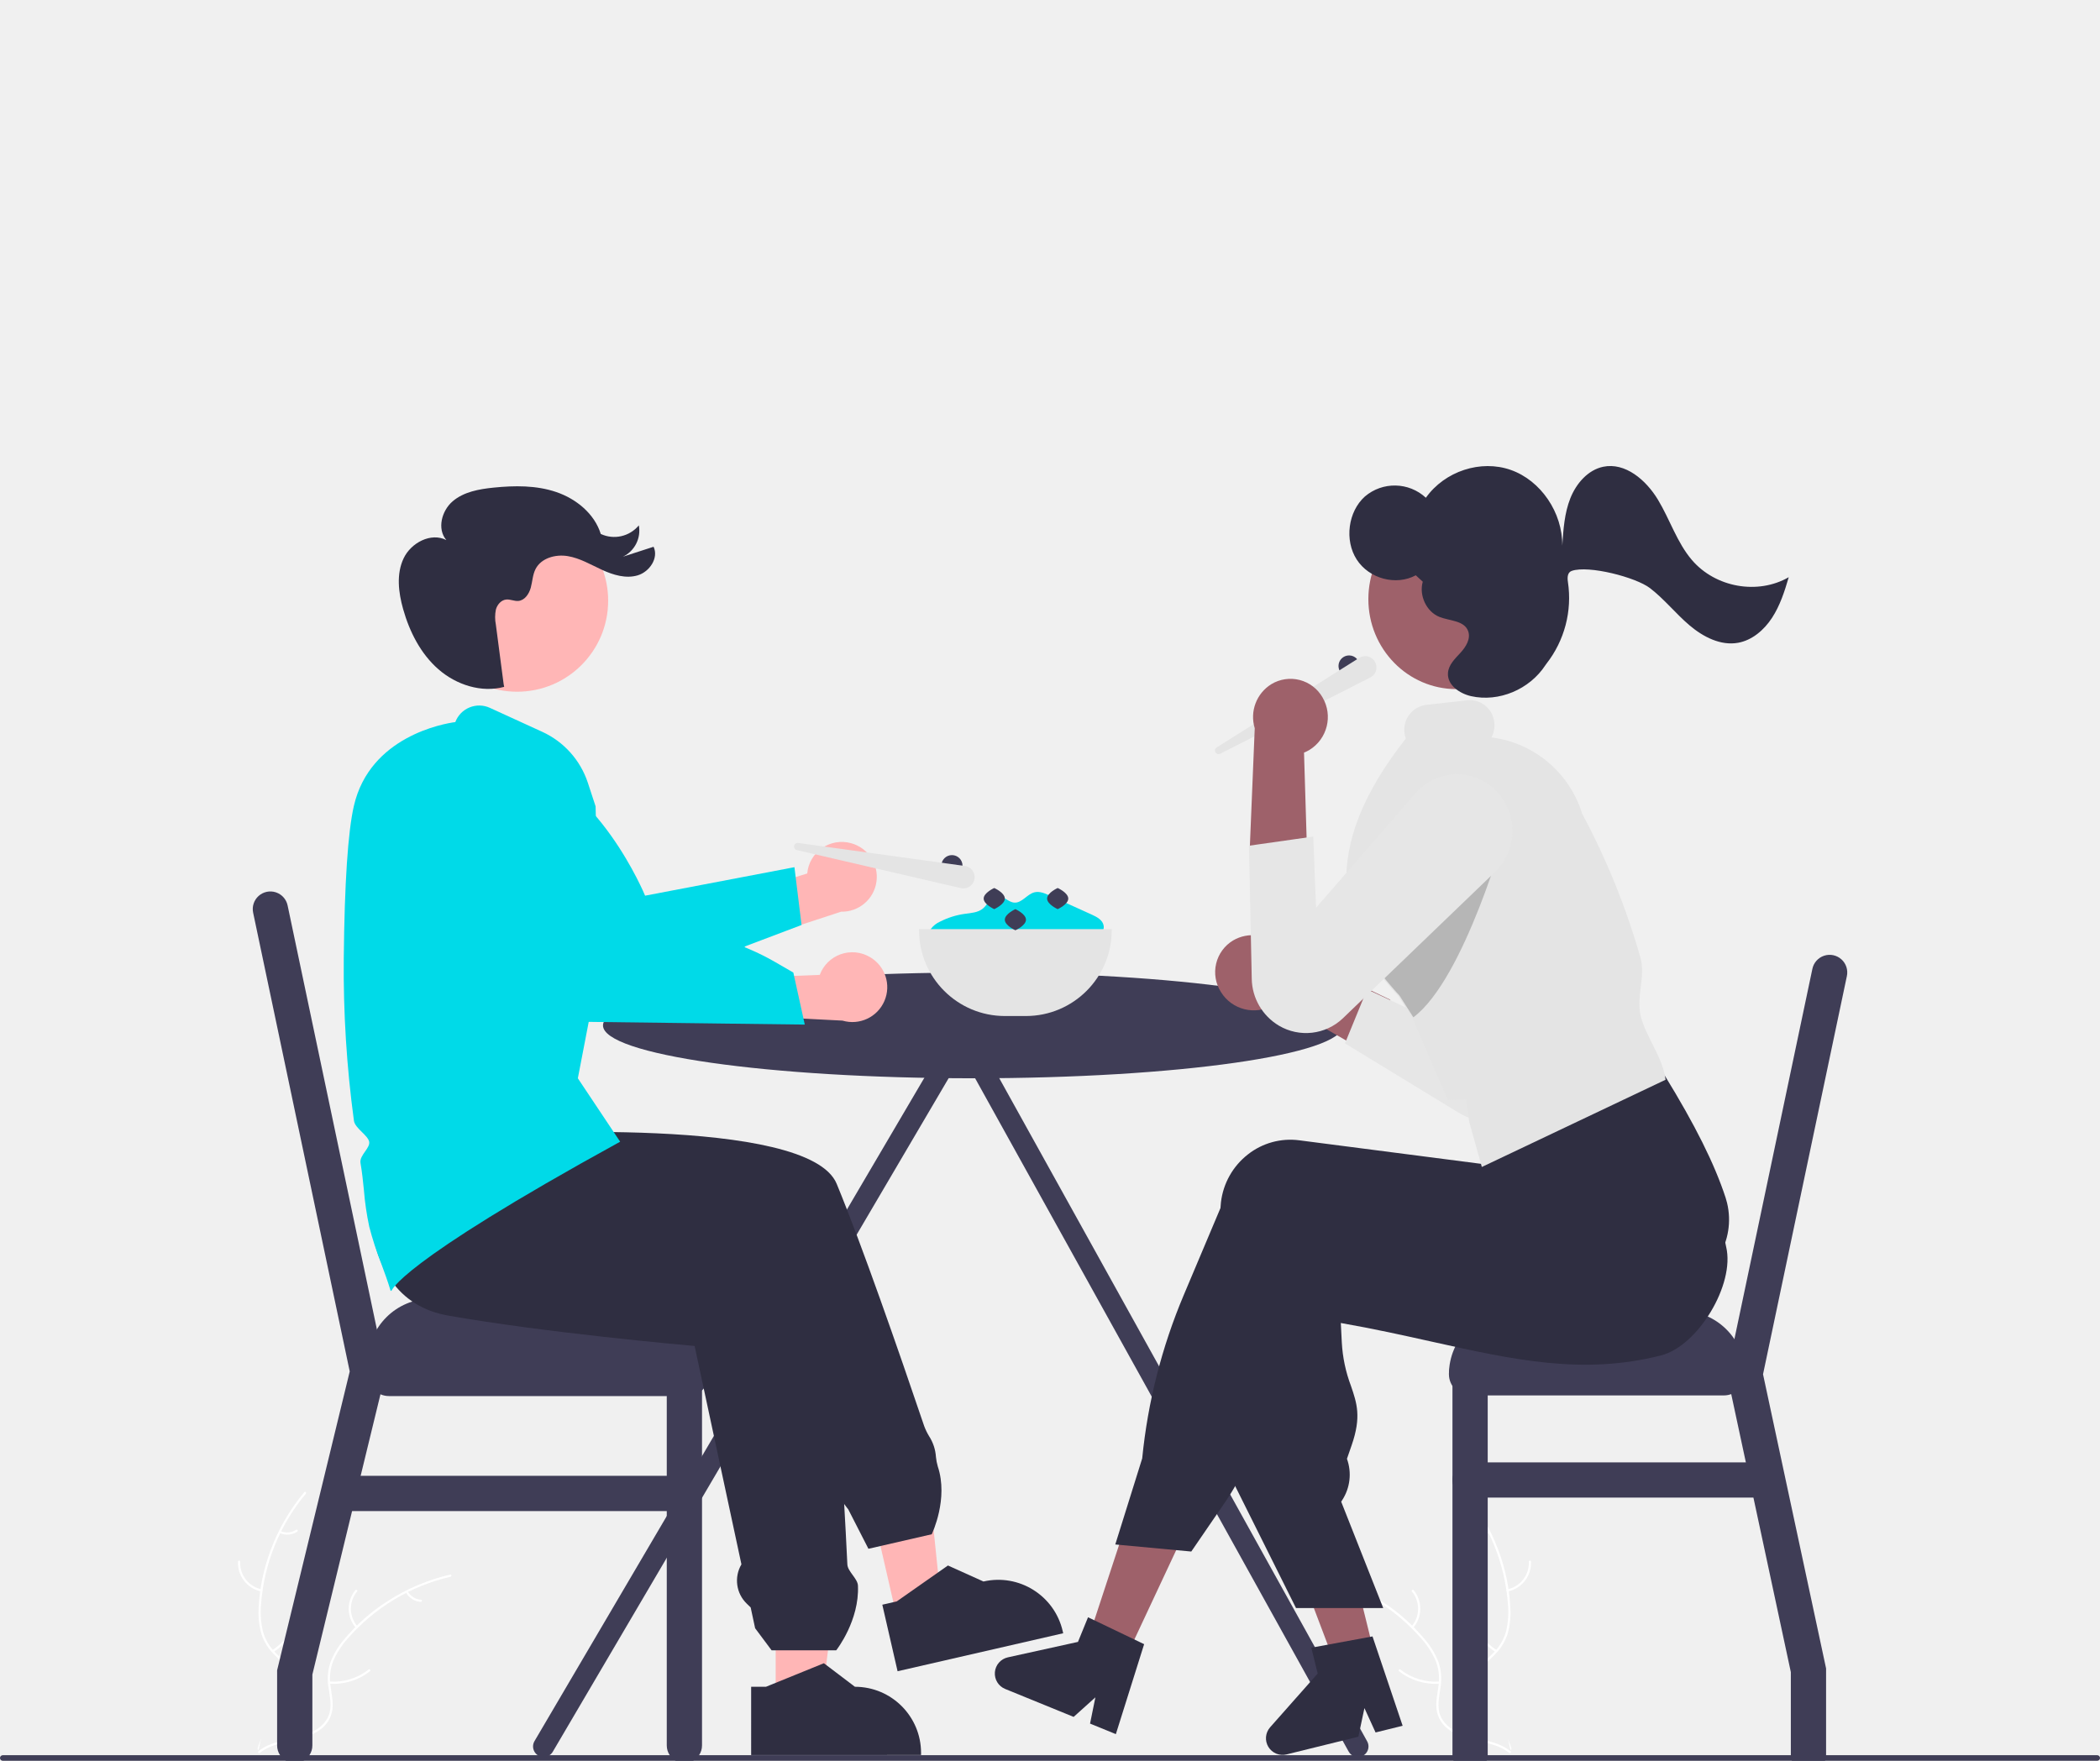
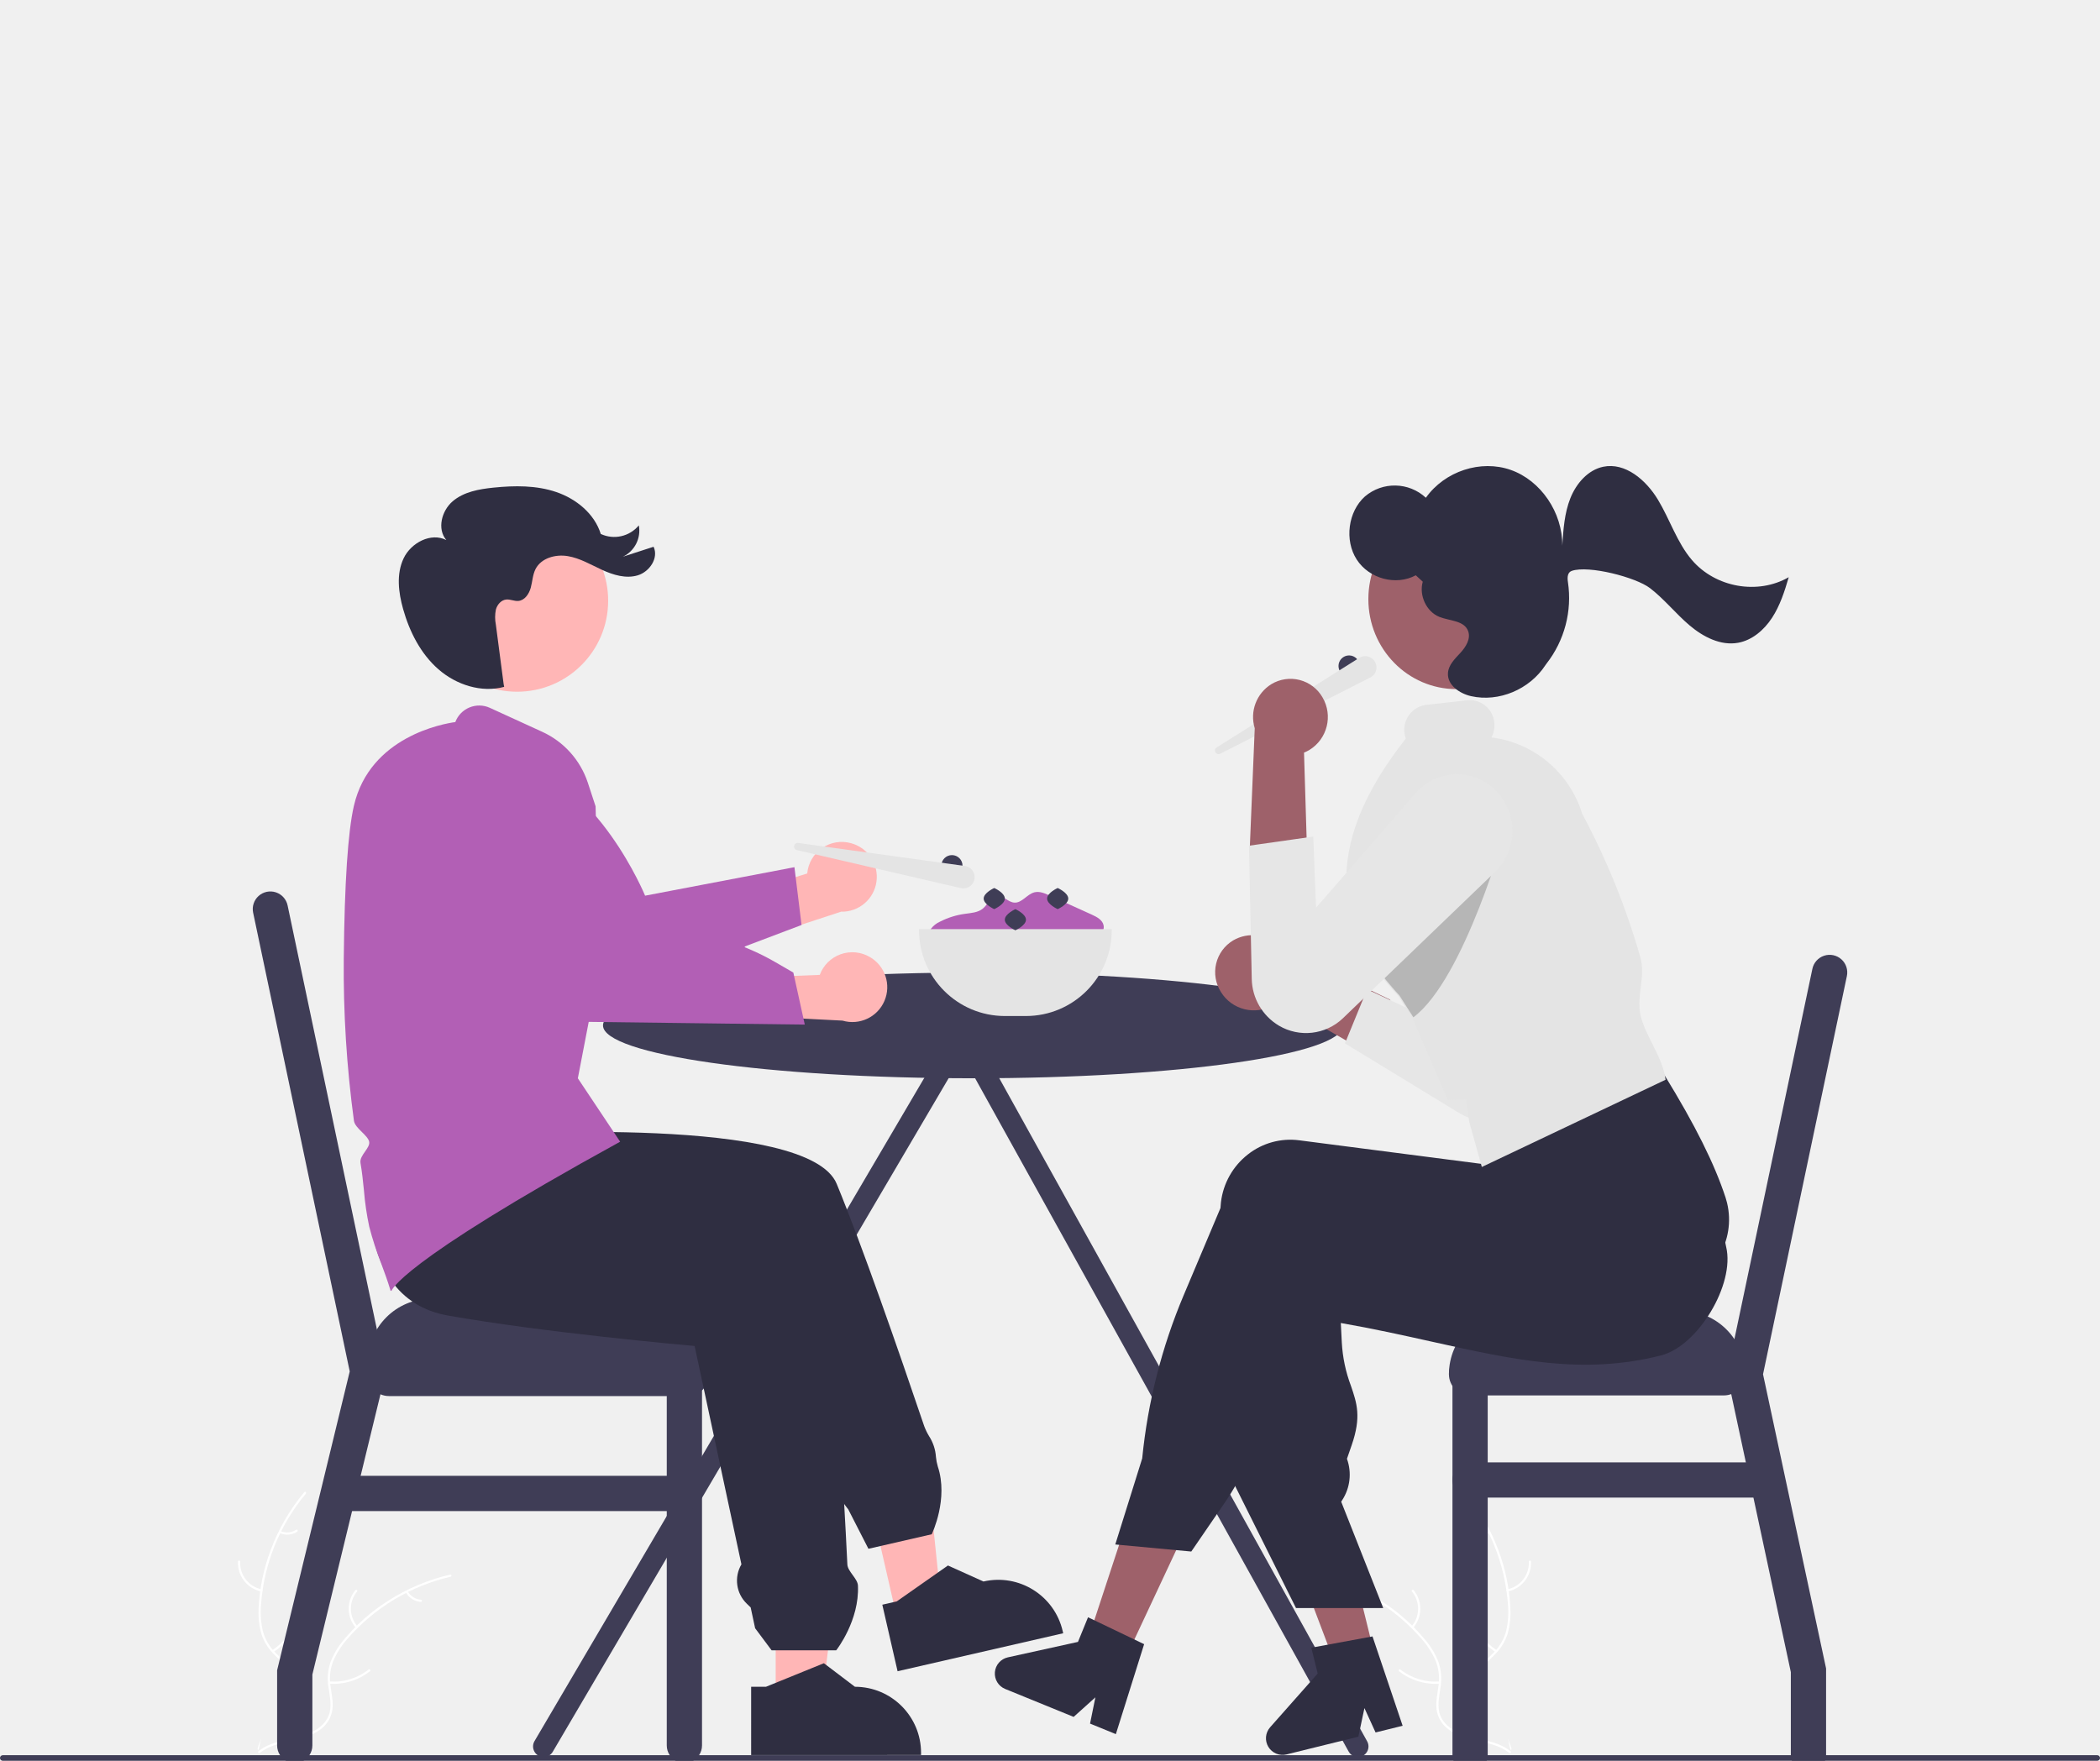
<svg xmlns="http://www.w3.org/2000/svg" id="a519a07b-146b-4858-b43d-d7595bfbc587" data-name="Layer 1" width="893.68" height="749.53" viewBox="0 0 893.68 749.53">
  <path d="M734.918,816.384,567.506,514.546a4.503,4.503,0,0,0-2.234-3.608,4.451,4.451,0,0,0-2.418-.584c-.027-.002-.054-0-.082-.002-.027.002-.055-0-.082.002a4.442,4.442,0,0,0-4.633,4.048L380.625,816.384a4.5,4.5,0,1,0,7.794,4.5L562.652,524.348,727.125,820.884a4.5,4.5,0,1,0,7.794-4.5Z" transform="translate(-153.1599 -75.23499)" fill="#3f3d56" />
  <polygon points="381.871 689.362 400.794 685.02 393.053 609.967 365.125 616.374 381.871 689.362" fill="#ffb6b6" />
  <path d="M549.661,728.34l-26.929,6.178-8.61-16.827-.488-.597a26.776,26.776,0,0,1-6.015-16.579L485.236,641.308l-1.83-.87a11.022,11.022,0,0,1-4.523-15.936l-2.37-6.268-66.862.123-.067-.019-82.106-23.032,8.621-51.391L359.196,558.444c7.611-.494,137.98-8.498,150.024,20.718,10.725,26.018,26.18,70.467,37.257,103.174a25.533,25.533,0,0,0,2.051,4.225,18.443,18.443,0,0,1,2.937,8.865,21.594,21.594,0,0,0,.783,4.056c4.604,13.762-2.41,28.494-2.481,28.642Z" transform="translate(-153.1599 -75.23499)" fill="#2f2e41" />
  <path d="M528.638,758.322l6.152-1.412,21.779-15.278,15.114,6.814.002-0a28.146,28.146,0,0,1,33.725,21.139l.204.891-70.478,16.17Z" transform="translate(-153.1599 -75.23499)" fill="#2f2e41" />
  <path d="M249.245,760.007c1.924-20.941,14.19-41.907,33.864-49.334a96.89,96.89,0,0,0,2.14,66.487c3.322,8.17,7.868,16.911,5.26,25.336-1.622,5.242-5.871,9.35-10.683,11.988-4.812,2.638-10.204,3.994-15.528,5.325l-1.027.907C254.144,801.771,247.321,780.948,249.245,760.007Z" transform="translate(-153.1599 -75.23499)" fill="#f0f0f0" />
  <path d="M283.319,711.061a82.814,82.814,0,0,0-19.081,47.245,35.663,35.663,0,0,0,.764,11.148,20.454,20.454,0,0,0,5.389,9.319c2.373,2.444,5.083,4.67,6.82,7.648a12.524,12.524,0,0,1,.94,10.199c-1.314,4.199-4.059,7.675-6.861,10.981-3.111,3.671-6.401,7.434-7.621,12.208-.148.578-1.036.315-.889-.262,2.121-8.305,9.959-13.235,13.53-20.768,1.666-3.515,2.283-7.554.5-11.15-1.56-3.145-4.352-5.443-6.776-7.897a21.826,21.826,0,0,1-5.609-8.915,32.969,32.969,0,0,1-1.19-11.077,80.345,80.345,0,0,1,5.081-24.592,84.283,84.283,0,0,1,14.368-24.761c.382-.456,1.015.222.635.675Z" transform="translate(-153.1599 -75.23499)" fill="#fff" />
  <path d="M264.308,752.692a12.425,12.425,0,0,1-9.871-12.705.464.464,0,0,1,.927.017,11.505,11.505,0,0,0,9.206,11.8c.584.119.319,1.008-.262.889Z" transform="translate(-153.1599 -75.23499)" fill="#fff" />
  <path d="M269.025,777.692a23.948,23.948,0,0,0,10.246-14.128c.15-.578,1.039-.315.889.262a24.909,24.909,0,0,1-10.692,14.68c-.504.321-.944-.495-.443-.814Z" transform="translate(-153.1599 -75.23499)" fill="#fff" />
  <path d="M272.546,726.985a7.033,7.033,0,0,0,6.651-.552c.5-.327.94.489.443.814a7.881,7.881,0,0,1-7.356.627.479.479,0,0,1-.313-.576.466.466,0,0,1,.576-.313Z" transform="translate(-153.1599 -75.23499)" fill="#fff" />
  <path d="M344.939,745.98c-.306.213-.612.427-.918.648a92.622,92.622,0,0,0-11.54,9.621c-.281.267-.562.542-.835.817A97.644,97.644,0,0,0,311.383,786.761a94.824,94.824,0,0,0-4.76,13.599c-1.711,6.418-3.056,13.512-6.681,18.833a16.267,16.267,0,0,1-1.216,1.604L264.458,821.898c-.079-.037-.158-.065-.238-.102l-1.366.107c.047-.244.101-.496.149-.74.027-.142.061-.284.088-.425.02-.095.041-.189.054-.276.007-.032.014-.063.021-.087.013-.086.034-.165.047-.244q.449-2.116.928-4.233c-0-.008-0-.008.007-.016a139.425,139.425,0,0,1,10.738-31.165c.147-.294.294-.596.457-.891a90.484,90.484,0,0,1,7.728-12.583,79.992,79.992,0,0,1,5.129-6.261,66.518,66.518,0,0,1,16.237-12.997c12.082-6.884,26.231-9.827,39.493-6.285C344.268,745.79,344.6,745.881,344.939,745.98Z" transform="translate(-153.1599 -75.23499)" fill="#f0f0f0" />
  <path d="M344.876,746.418a82.814,82.814,0,0,0-43.679,26.235,35.663,35.663,0,0,0-6.102,9.361,20.454,20.454,0,0,0-1.308,10.685c.423,3.38,1.247,6.789.84,10.213a12.524,12.524,0,0,1-5.39,8.709c-3.577,2.561-7.862,3.684-12.09,4.637-4.694,1.058-9.587,2.082-13.434,5.159-.466.373-1.017-.372-.552-.745,6.694-5.353,15.92-4.572,23.306-8.436,3.447-1.803,6.371-4.656,7.112-8.602.648-3.45-.198-6.966-.656-10.385a21.826,21.826,0,0,1,.889-10.495,32.969,32.969,0,0,1,5.719-9.561A80.345,80.345,0,0,1,318.396,756.616,84.283,84.283,0,0,1,344.775,745.496c.58-.134.677.788.101.921Z" transform="translate(-153.1599 -75.23499)" fill="#fff" />
  <path d="M304.632,768.211a12.425,12.425,0,0,1-.232-16.087c.381-.459,1.112.112.73.571a11.505,11.505,0,0,0,.246,14.964c.395.447-.352.996-.745.552Z" transform="translate(-153.1599 -75.23499)" fill="#fff" />
  <path d="M293.347,791.012a23.948,23.948,0,0,0,16.687-5.112c.467-.371,1.019.374.552.745a24.909,24.909,0,0,1-17.375,5.284c-.596-.047-.456-.963.136-.917Z" transform="translate(-153.1599 -75.23499)" fill="#fff" />
  <path d="M326.687,752.645a7.033,7.033,0,0,0,5.643,3.563c.596.039.456.956-.136.917a7.881,7.881,0,0,1-6.251-3.928.479.479,0,0,1,.096-.648.466.466,0,0,1,.648.096Z" transform="translate(-153.1599 -75.23499)" fill="#fff" />
  <path d="M809.895,760.007c-1.924-20.941-14.19-41.907-33.864-49.334a96.89,96.89,0,0,1-2.14,66.487c-3.322,8.17-7.868,16.911-5.26,25.336,1.622,5.242,5.871,9.35,10.683,11.988,4.812,2.638,10.204,3.994,15.528,5.325l1.027.907C804.996,801.771,811.819,780.948,809.895,760.007Z" transform="translate(-153.1599 -75.23499)" fill="#f0f0f0" />
  <path d="M775.821,711.061a82.814,82.814,0,0,1,19.081,47.245,35.663,35.663,0,0,1-.764,11.148,20.454,20.454,0,0,1-5.389,9.319c-2.373,2.444-5.083,4.67-6.82,7.648a12.524,12.524,0,0,0-.94,10.199c1.314,4.199,4.059,7.675,6.861,10.981,3.111,3.671,6.401,7.434,7.621,12.208.148.578,1.036.315.889-.262-2.121-8.305-9.959-13.235-13.53-20.768-1.666-3.515-2.283-7.554-.5-11.15,1.56-3.145,4.352-5.443,6.776-7.897a21.826,21.826,0,0,0,5.609-8.915,32.97,32.97,0,0,0,1.19-11.077,80.345,80.345,0,0,0-5.081-24.592,84.283,84.283,0,0,0-14.368-24.761c-.382-.456-1.015.222-.635.675Z" transform="translate(-153.1599 -75.23499)" fill="#fff" />
  <path d="M794.832,752.692a12.425,12.425,0,0,0,9.871-12.705.464.464,0,0,0-.927.017,11.505,11.505,0,0,1-9.206,11.8c-.584.119-.319,1.008.262.889Z" transform="translate(-153.1599 -75.23499)" fill="#fff" />
  <path d="M790.115,777.692a23.948,23.948,0,0,1-10.246-14.128c-.15-.578-1.039-.315-.889.262a24.909,24.909,0,0,0,10.692,14.68c.504.321.944-.495.443-.814Z" transform="translate(-153.1599 -75.23499)" fill="#fff" />
  <path d="M786.594,726.985a7.033,7.033,0,0,1-6.651-.552c-.5-.327-.94.489-.443.814a7.881,7.881,0,0,0,7.356.627.479.479,0,0,0,.313-.576.466.466,0,0,0-.576-.313Z" transform="translate(-153.1599 -75.23499)" fill="#fff" />
  <path d="M714.201,745.98c.306.213.612.427.918.648a92.622,92.622,0,0,1,11.54,9.621c.281.267.562.542.835.817A97.644,97.644,0,0,1,747.757,786.761a94.824,94.824,0,0,1,4.76,13.599c1.711,6.418,3.056,13.512,6.681,18.833a16.268,16.268,0,0,0,1.216,1.604l34.268,1.101c.079-.037.158-.065.238-.102l1.366.107c-.047-.244-.101-.496-.149-.74-.027-.142-.061-.284-.088-.425-.02-.095-.041-.189-.054-.276-.007-.032-.014-.063-.021-.087-.013-.086-.034-.165-.047-.244q-.449-2.116-.928-4.233c0-.008 0-.008-.007-.016a139.425,139.425,0,0,0-10.738-31.165c-.147-.294-.294-.596-.457-.891a90.484,90.484,0,0,0-7.728-12.583,79.992,79.992,0,0,0-5.129-6.261,66.519,66.519,0,0,0-16.237-12.997c-12.082-6.884-26.231-9.827-39.493-6.285C714.872,745.79,714.54,745.881,714.201,745.98Z" transform="translate(-153.1599 -75.23499)" fill="#f0f0f0" />
  <path d="M714.264,746.418a82.814,82.814,0,0,1,43.679,26.235,35.663,35.663,0,0,1,6.102,9.361A20.454,20.454,0,0,1,765.353,792.698c-.423,3.38-1.247,6.789-.84,10.213a12.524,12.524,0,0,0,5.39,8.709c3.577,2.561,7.862,3.684,12.09,4.637,4.694,1.058,9.587,2.082,13.434,5.159.466.373,1.017-.372.552-.745-6.694-5.353-15.92-4.572-23.306-8.436-3.447-1.803-6.371-4.656-7.112-8.602-.648-3.45.198-6.966.656-10.385a21.826,21.826,0,0,0-.889-10.495,32.969,32.969,0,0,0-5.719-9.561A80.345,80.345,0,0,0,740.744,756.616,84.283,84.283,0,0,0,714.365,745.496c-.58-.134-.677.788-.101.921Z" transform="translate(-153.1599 -75.23499)" fill="#fff" />
  <path d="M754.508,768.211a12.425,12.425,0,0,0,.232-16.087c-.381-.459-1.112.112-.73.571a11.505,11.505,0,0,1-.246,14.964c-.395.447.352.996.745.552Z" transform="translate(-153.1599 -75.23499)" fill="#fff" />
  <path d="M765.793,791.012a23.948,23.948,0,0,1-16.687-5.112c-.467-.371-1.019.374-.552.745a24.909,24.909,0,0,0,17.375,5.284c.596-.047.456-.963-.136-.917Z" transform="translate(-153.1599 -75.23499)" fill="#fff" />
  <path d="M732.453,752.645a7.033,7.033,0,0,1-5.643,3.563c-.596.039-.456.956.136.917a7.881,7.881,0,0,0,6.251-3.928.479.479,0,0,0-.096-.648.466.466,0,0,0-.648.096Z" transform="translate(-153.1599 -75.23499)" fill="#fff" />
  <path d="M1046.84,823.575a1.193,1.193,0,0,1-1.19,1.19H154.35a1.19,1.19,0,1,1,0-2.38h891.3A1.193,1.193,0,0,1,1046.84,823.575Z" transform="translate(-153.1599 -75.23499)" fill="#3f3d56" />
  <circle cx="574.112" cy="283.5" r="4.5" fill="#3f3d56" />
  <path d="M670.923,393.397l60.667-38.114a4.796,4.796,0,1,1,4.725,8.336l-63.869,32.465a1.546,1.546,0,0,1-1.523-2.687Z" transform="translate(-153.1599 -75.23499)" fill="#e4e4e4" />
-   <path d="M549.212,475.467a4.202,4.202,0,0,1,.069-4.79,9.891,9.891,0,0,1,3.966-3.145,33.101,33.101,0,0,1,10.349-3.27c2.74-.389,5.731-.513,7.857-2.286,2.112-1.761,3.289-5.054,6.025-5.329,2.645-.266,4.679,2.629,7.331,2.809,3.269.222,5.41-3.605,8.591-4.39,2.13-.525,4.319.402,6.317,1.308l11.987,5.438,6.144,2.787c2.146.974,4.566,2.285,4.972,4.606.557,3.19-2.991,5.441-6.024,6.573a96.97,96.97,0,0,1-67.125.008" transform="translate(-153.1599 -75.23499)" fill="#00dae8" />
+   <path d="M549.212,475.467a4.202,4.202,0,0,1,.069-4.79,9.891,9.891,0,0,1,3.966-3.145,33.101,33.101,0,0,1,10.349-3.27c2.74-.389,5.731-.513,7.857-2.286,2.112-1.761,3.289-5.054,6.025-5.329,2.645-.266,4.679,2.629,7.331,2.809,3.269.222,5.41-3.605,8.591-4.39,2.13-.525,4.319.402,6.317,1.308l11.987,5.438,6.144,2.787c2.146.974,4.566,2.285,4.972,4.606.557,3.19-2.991,5.441-6.024,6.573a96.97,96.97,0,0,1-67.125.008" transform="translate(-153.1599 -75.23499)" fill="#b25fb5" />
  <ellipse cx="414.112" cy="436.5" rx="157.5" ry="22.5" fill="#3f3d56" />
  <rect x="616.612" y="576" width="126" height="18" rx="9" fill="#3f3d56" />
  <path d="M939.111,490.775l-35.67,169.45,9.29,43.37,17.54,81.85v36.79a.776.776,0,0,1-.01.15,6.935,6.935,0,0,1-.44,2.38H915.722a6.935,6.935,0,0,1-.44-2.38.775.775,0,0,1-.01-.15v-35.21l-15.92-74.29-3.22-15-6.23-29.07-1.8-8.42v-.01l1.78-8.44,1.37-6.51,33.18-157.59a7.5,7.5,0,1,1,14.68,3.08Z" transform="translate(-153.1599 -75.23499)" fill="#3f3d56" />
  <path d="M786.272,660.235v162a.776.776,0,0,1-.01.15,6.935,6.935,0,0,1-.44,2.38H771.722a6.935,6.935,0,0,1-.44-2.38.775.775,0,0,1-.01-.15v-162a7.5,7.5,0,0,1,15,0Z" transform="translate(-153.1599 -75.23499)" fill="#3f3d56" />
  <path d="M643.612,558h72a27,27,0,0,1,27,27v0a0,0,0,0,1,0,0h-126a0,0,0,0,1,0,0v0A27,27,0,0,1,643.612,558Z" fill="#3f3d56" />
  <path d="M904.772,712.735h-126a7.5,7.5,0,0,1,0-15h126a7.5,7.5,0,0,1,0,15Z" transform="translate(-153.1599 -75.23499)" fill="#3f3d56" />
  <rect x="309.681" y="648.78" width="145.091" height="20.727" rx="9" transform="translate(611.2922 1243.053) rotate(-180)" fill="#3f3d56" />
  <path d="M317.372,659.265l-2.3,9.48-8.44,34.72-3.64,15-16.9,69.58v30.19a7.392,7.392,0,0,1-1.26,4.15,7.241,7.241,0,0,1-2.57,2.38h-7.34a7.242,7.242,0,0,1-2.57-2.38,7.393,7.393,0,0,1-1.26-4.15v-31.99l18.78-77.3L301.992,659.025l-41.1-195.25a7.495,7.495,0,1,1,14.67-3.08l37.99,180.43,1.75,8.32,2.04,9.7Z" transform="translate(-153.1599 -75.23499)" fill="#3f3d56" />
  <path d="M451.912,659.145v159.09a7.389,7.389,0,0,1-1.26,4.15,7.242,7.242,0,0,1-2.57,2.38h-7.35a7.299,7.299,0,0,1-2.56-2.38,7.392,7.392,0,0,1-1.26-4.15V659.145a7.5,7.5,0,1,1,15,0Z" transform="translate(-153.1599 -75.23499)" fill="#3f3d56" />
  <path d="M309.681,628.053H454.772a0,0,0,0,1,0,0v4.091a27,27,0,0,1-27,27h-91.091a27,27,0,0,1-27-27v-4.091A0,0,0,0,1,309.681,628.053Z" transform="translate(611.2922 1211.962) rotate(-180)" fill="#3f3d56" />
  <path d="M444.408,718.462H299.317a7.5,7.5,0,0,1,0-15H444.408a7.5,7.5,0,0,1,0,15Z" transform="translate(-153.1599 -75.23499)" fill="#3f3d56" />
  <polygon points="477.713 708.651 461.95 701.112 483.603 635.223 506.869 646.349 477.713 708.651" fill="#9e616a" />
  <polygon points="584.542 702.683 567.592 706.865 543.033 642.018 568.051 635.845 584.542 702.683" fill="#9e616a" />
  <path d="M672.735,497.502a16.433,16.433,0,0,0,22.262,5.585,15.742,15.742,0,0,0,2.112-1.531l49.836,28.6L744.781,500.798l-46.994-22.658a16.372,16.372,0,0,0-19.86-2.587A15.755,15.755,0,0,0,672.735,497.502Z" transform="translate(-153.1599 -75.23499)" fill="#9e616a" />
  <path d="M725.519,519.387l8.81,5.369,39.564,24.126a23.328,23.328,0,0,0,32.162-7.423,22.825,22.825,0,0,0,2.909-16.113L791.38,437.492a24.377,24.377,0,0,0-32-18.499,23.209,23.209,0,0,0-14.644,28.195l18.387,62.347-28.185-13.141Z" transform="translate(-153.1599 -75.23499)" fill="#e6e6e6" />
  <path d="M704.691,759.745l-27.124-54.399.003-.125,2.678-99.776c.033-.887.105-1.779.213-2.656A30.352,30.352,0,0,1,692.01,582.364a29.165,29.165,0,0,1,21.754-5.949l77.56,10.037,2.69-10.999.501-.183,74.314-27.235.428.697c9.733,15.836,16.537,47.47,18.39,56.788l.027.134c.039.196.062.315.071.35,3.826,15.901-11.982,42.241-27.729,46.2-33.17,8.455-62.836,1.86-97.186-5.778-12.317-2.74-25.047-5.571-39.069-8.019l.417,8.252a61.84,61.84,0,0,0,3.912,18.562c2.5,7.322,4.475,13.106.299,25.165l-2.02,5.833a19.884,19.884,0,0,1-2.045,17.629l-.406.621L741.805,759.735Z" transform="translate(-153.1599 -75.23499)" fill="#2f2e41" />
  <path d="M660.125,735.688l-32.345-3.006,11.459-36.647a239.265,239.265,0,0,1,17.674-69.517l15.63-37.042c.036-.824.105-1.654.206-2.467a30.347,30.347,0,0,1,11.548-20.425,29.181,29.181,0,0,1,21.753-5.949l77.446,10.022,3.373-28.311,74.334-9.947.34.554c12.993,21.14,21.242,37.69,25.959,52.083.237.734.447,1.483.627,2.229,3.852,16.008-5.763,32.238-21.434,36.179-39.935,10.182-87.957,9.899-151.096-.894L685.044,695.27a111.676,111.676,0,0,1-10.793,19.796Z" transform="translate(-153.1599 -75.23499)" fill="#2f2e41" />
  <ellipse cx="619.789" cy="255.037" rx="37.467" ry="38.302" fill="#9e616a" />
  <path d="M783.768,571.994l-5.376-19.259-1.322-9.5-7.727.258-15.165-35.003-5.89-9.23q-1.802-1.897-3.265-3.648a82.226,82.226,0,0,1-14.555-23.438,61.581,61.581,0,0,1-4.261-19.301c-1.099-19.558,7.145-40.25,25.206-63.254a10.854,10.854,0,0,1-.588-2.522,10.671,10.671,0,0,1,9.278-11.814l17.419-1.956a10.281,10.281,0,0,1,7.623,2.223,10.688,10.688,0,0,1,3.948,7.255,10.928,10.928,0,0,1-1.232,6.319,46.52,46.52,0,0,1,38.61,32.489A308.947,308.947,0,0,1,851.252,482.818c1.193,4.158.662,8.442.148,12.585-.474,3.827-.965,7.785-.14,11.729.839,4.012,2.857,8.036,4.994,12.297,2.448,4.88,4.978,9.926,5.662,15.069l.048.361Z" transform="translate(-153.1599 -75.23499)" fill="#e4e4e4" />
  <path d="M730.931,471.984a81.957,81.957,0,0,0,14.476,23.306c1.045,1.248,2.148,2.473,3.303,3.701l5.927,9.3c21.848-16.377,39.55-80.858,39.55-80.858l-24.651-4.795Z" transform="translate(-153.1599 -75.23499)" opacity="0.2" style="isolation:isolate" />
  <path d="M716.007,372.152a16.471,16.471,0,0,1-5.562,22.29,15.804,15.804,0,0,1-2.345,1.15l1.745,57.435-24.872-15.657,2.156-52.141a16.425,16.425,0,0,1,7.075-18.763A15.719,15.719,0,0,1,716.007,372.152Z" transform="translate(-153.1599 -75.23499)" fill="#9e616a" />
  <path d="M712.031,431.347l-27.352,3.889,1.176,56.642a23.699,23.699,0,0,0,11.586,19.972h0a22.708,22.708,0,0,0,27.125-3.08l64.575-62.112a24.484,24.484,0,0,0,1.804-33.62h0a23.22,23.22,0,0,0-33.268-2.278,23.822,23.822,0,0,0-1.818,1.811l-42.639,49.052Z" transform="translate(-153.1599 -75.23499)" fill="#e6e6e6" />
  <polygon points="330.104 725.568 349.518 725.567 358.754 650.683 330.101 650.684 330.104 725.568" fill="#ffb6b6" />
  <circle cx="220.061" cy="255.703" r="38.748" fill="#ffb6b6" />
  <path d="M509.014,777.735H481.522l-7.009-9.395-1.897-8.852-1.633-1.58a13.628,13.628,0,0,1-2.298-16.76l-19.925-92.961c-5.218-.459-64.069-5.721-104.978-12.961-10.47-1.853-18.644-6.942-24.296-15.126-13.888-20.111-7.939-52.651-7.877-52.977l.069-.363.367-.042,95.555-10.725.129.061c3.171,1.502,77.801,36.932,89.997,49.127,5.507,5.507,17.794,38.228,20.545,73.014.493,6.231-1.281,12.578-2.995,18.716-1.605,5.743-3.263,11.681-2.936,17.294.506,8.662.985,17.748,1.425,27.005.07,1.475,1.182,3.002,2.256,4.478,1.123,1.542,2.183,2.999,2.251,4.524.653,14.784-9.009,27.208-9.107,27.332Z" transform="translate(-153.1599 -75.23499)" fill="#2f2e41" />
  <path d="M515.274,434.144a14.761,14.761,0,0,0-18.593,12.907l-32.195,10.063,1.343,21.056L511.095,463.321a14.841,14.841,0,0,0,4.179-29.177Z" transform="translate(-153.1599 -75.23499)" fill="#ffb6b6" />
-   <path d="M494.268,468.988l-24.062,9.107-.615,1.194a12.14,12.14,0,0,1-16.353,5.229l0,0-54.084,20.47s-24.153-24.17-41.349-45.741l5.861-36.048a69.057,69.057,0,0,1,8.511-23.726c35.266,7.733,55.51,57.032,55.51,57.032l63.558-12.127Z" transform="translate(-153.1599 -75.23499)" fill="#00dae8" />
+   <path d="M494.268,468.988l-24.062,9.107-.615,1.194a12.14,12.14,0,0,1-16.353,5.229l0,0-54.084,20.47s-24.153-24.17-41.349-45.741l5.861-36.048a69.057,69.057,0,0,1,8.511-23.726c35.266,7.733,55.51,57.032,55.51,57.032l63.558-12.127Z" transform="translate(-153.1599 -75.23499)" fill="#b25fb5" />
  <path d="M367.715,367.615c-9.701,2.62-20.395-.863-27.966-7.471s-12.306-15.97-15.035-25.64c-1.998-7.083-2.946-14.945.208-21.594s11.641-11.135,18.189-7.776c-4.039-4.706-2.021-12.49,2.696-16.516s11.196-5.18,17.366-5.811c8.954-.916,18.203-1.018,26.724,1.883s16.262,9.243,18.929,17.84a13.578,13.578,0,0,0,16.195-3.656,12.301,12.301,0,0,1-6.778,13.338l13.055-4.233c2.245,4.752-1.689,10.634-6.72,12.156s-10.462-.142-15.236-2.34-9.401-4.978-14.586-5.836-11.277.809-13.676,5.486c-1.256,2.45-1.322,5.318-2.051,7.973s-2.577,5.407-5.322,5.624c-1.734.137-3.431-.786-5.16-.597-2.144.234-3.784,2.176-4.355,4.255a16.326,16.326,0,0,0-.015,6.423l3.316,25.348" transform="translate(-153.1599 -75.23499)" fill="#2f2e41" />
-   <path d="M319.709,624.73a.094.094,0,0,1-.022-.002l-.306-.052-.089-.298c-1.114-3.747-2.532-7.583-3.903-11.292a136.16,136.16,0,0,1-5.105-15.736,120.525,120.525,0,0,1-2.256-15.491c-.382-3.78-.778-7.689-1.45-11.538-.299-1.708.833-3.327,1.927-4.892,1.015-1.451,1.973-2.821,1.772-4.118-.206-1.326-1.676-2.782-3.098-4.19-1.558-1.543-3.17-3.14-3.398-4.819a480.113,480.113,0,0,1-4.326-69.164c.321-32,1.767-53.812,4.298-64.831,6.806-29.627,38.249-35.034,43.171-35.701A10.868,10.868,0,0,1,361.623,376.545l22.341,10.227a36.371,36.371,0,0,1,19.338,21.597l3.319,10.118,1.662,67.919L399.07,534.235l18,27C321.136,613.905,320.018,624.73,319.709,624.73Z" transform="translate(-153.1599 -75.23499)" fill="#00dae8" />
+   <path d="M319.709,624.73a.094.094,0,0,1-.022-.002l-.306-.052-.089-.298c-1.114-3.747-2.532-7.583-3.903-11.292a136.16,136.16,0,0,1-5.105-15.736,120.525,120.525,0,0,1-2.256-15.491c-.382-3.78-.778-7.689-1.45-11.538-.299-1.708.833-3.327,1.927-4.892,1.015-1.451,1.973-2.821,1.772-4.118-.206-1.326-1.676-2.782-3.098-4.19-1.558-1.543-3.17-3.14-3.398-4.819a480.113,480.113,0,0,1-4.326-69.164c.321-32,1.767-53.812,4.298-64.831,6.806-29.627,38.249-35.034,43.171-35.701A10.868,10.868,0,0,1,361.623,376.545l22.341,10.227a36.371,36.371,0,0,1,19.338,21.597l3.319,10.118,1.662,67.919L399.07,534.235l18,27C321.136,613.905,320.018,624.73,319.709,624.73Z" transform="translate(-153.1599 -75.23499)" fill="#b25fb5" />
  <path d="M472.817,793.257l6.312-0L503.773,783.235l13.208,10.021h.002A28.146,28.146,0,0,1,545.128,821.4v.915l-72.31.003Z" transform="translate(-153.1599 -75.23499)" fill="#2f2e41" />
  <path d="M523.335,482.612a14.761,14.761,0,0,0-21.317,7.609L468.313,491.535,463.772,507.235l47.917,2.453a14.841,14.841,0,0,0,11.647-27.076Z" transform="translate(-153.1599 -75.23499)" fill="#ffb6b6" />
-   <path d="M495.649,511.381l-34.623-.432-4.383-.059-70.441-.888s-19.129-18.249-35.785-37.038l2.335-16.886a68.991,68.991,0,0,1,23.132-42.716c23.856,15.94,37.691,47.493,37.691,47.493L436.772,471.235h0a101.559,101.559,0,0,1,46.372,13.581l7.628,4.419Z" transform="translate(-153.1599 -75.23499)" fill="#00dae8" />
+   <path d="M495.649,511.381l-34.623-.432-4.383-.059-70.441-.888s-19.129-18.249-35.785-37.038l2.335-16.886a68.991,68.991,0,0,1,23.132-42.716c23.856,15.94,37.691,47.493,37.691,47.493L436.772,471.235h0a101.559,101.559,0,0,1,46.372,13.581l7.628,4.419Z" transform="translate(-153.1599 -75.23499)" fill="#b25fb5" />
  <path d="M750.07,809.859l-11.52,2.843-4.74-10.369-2.582,12.176-30.554,7.54a7.074,7.074,0,0,1-6.993-11.557l20.241-22.873-2.714-10.995,26.042-4.802Z" transform="translate(-153.1599 -75.23499)" fill="#2f2e41" />
  <path d="M628.028,813.414,617.043,808.93l2.273-11.172-9.256,8.322L580.923,794.187a7.074,7.074,0,0,1,1.152-13.459l29.827-6.572,4.28-10.486,23.877,11.45Z" transform="translate(-153.1599 -75.23499)" fill="#2f2e41" />
  <path d="M589.771,507.735h-9a36.541,36.541,0,0,1-36.5-36.5v-.5h82v.5A36.541,36.541,0,0,1,589.771,507.735Z" transform="translate(-153.1599 -75.23499)" fill="#e4e4e4" />
  <path d="M580.772,457.735c0,2.485-4.5,4.5-4.5,4.5s-4.5-2.015-4.5-4.5,4.5-4.5,4.5-4.5S580.772,455.25,580.772,457.735Z" transform="translate(-153.1599 -75.23499)" fill="#3f3d56" />
  <path d="M607.772,457.735c0,2.485-4.5,4.5-4.5,4.5s-4.5-2.015-4.5-4.5,4.5-4.5,4.5-4.5S607.772,455.25,607.772,457.735Z" transform="translate(-153.1599 -75.23499)" fill="#3f3d56" />
  <path d="M589.772,466.735c0,2.485-4.5,4.5-4.5,4.5s-4.5-2.015-4.5-4.5,4.5-4.5,4.5-4.5S589.772,464.25,589.772,466.735Z" transform="translate(-153.1599 -75.23499)" fill="#3f3d56" />
  <circle cx="405.112" cy="368.5" r="4.5" fill="#3f3d56" />
  <path d="M492.826,434.064l70.973,9.802a4.796,4.796,0,1,1-1.74,9.423l-69.794-16.187a1.546,1.546,0,0,1,.561-3.037Z" transform="translate(-153.1599 -75.23499)" fill="#e4e4e4" />
  <path d="M579.07,210.448V75.235h-9V210.448a49.498,49.498,0,0,0-45,49.287V273.235h31.5a18,18,0,0,0,36,0h31.5V259.735A49.498,49.498,0,0,0,579.07,210.448Z" transform="translate(-153.1599 -75.23499)" fill="#f0f0f0" />
  <path d="M694.945,176.645V75.235h-6.75V176.645a37.123,37.123,0,0,0-33.75,36.965V223.735h23.625a13.5,13.5,0,1,0,27,0h23.625V213.61A37.123,37.123,0,0,0,694.945,176.645Z" transform="translate(-153.1599 -75.23499)" fill="#f0f0f0" />
  <path d="M466.945,176.645V75.235h-6.75V176.645a37.123,37.123,0,0,0-33.75,36.965V223.735h23.625a13.5,13.5,0,1,0,27,0h23.625V213.61A37.123,37.123,0,0,0,466.945,176.645Z" transform="translate(-153.1599 -75.23499)" fill="#f0f0f0" />
  <path d="M873.208,313.66c-6.369-7.427-9.396-17.281-14.488-25.714-5.091-8.434-13.951-15.982-23.311-14.019-6.452,1.353-11.438,7.046-13.963,13.394-2.524,6.348-2.997,13.348-3.439,20.205.156-14.093-9.128-27.755-21.918-32.252-12.789-4.497-28.095.519-36.132,11.841a19.529,19.529,0,0,0-25.938-.544c-7.188,6.425-8.779,18.653-3.493,26.848s16.736,11.248,25.137,6.703l2.97,2.732c-1.672,5.847,1.57,12.755,7.021,14.956,4.419,1.785,10.659,1.488,12.312,6.126,1.156,3.241-1.004,6.7-3.302,9.19-2.297,2.49-5.025,5.062-5.301,8.508-.417,5.199,4.956,8.842,9.84,9.939,11.777,2.645,24.845-2.809,31.633-13.202q.196-.301.427-.602a45.48,45.48,0,0,0,9.148-34.775c-.382-2.402.003-4.189,1.659-4.758,7.159-2.459,27.215,2.702,33.285,7.366,6.07,4.664,10.931,10.837,16.778,15.803,5.847,4.965,13.298,8.796,20.722,7.443,5.946-1.083,11.004-5.4,14.406-10.606,3.402-5.207,5.36-11.276,7.114-17.307C901.227,328.529,883.233,325.35,873.208,313.66Z" transform="translate(-153.1599 -75.23499)" fill="#2f2e41" />
</svg>
